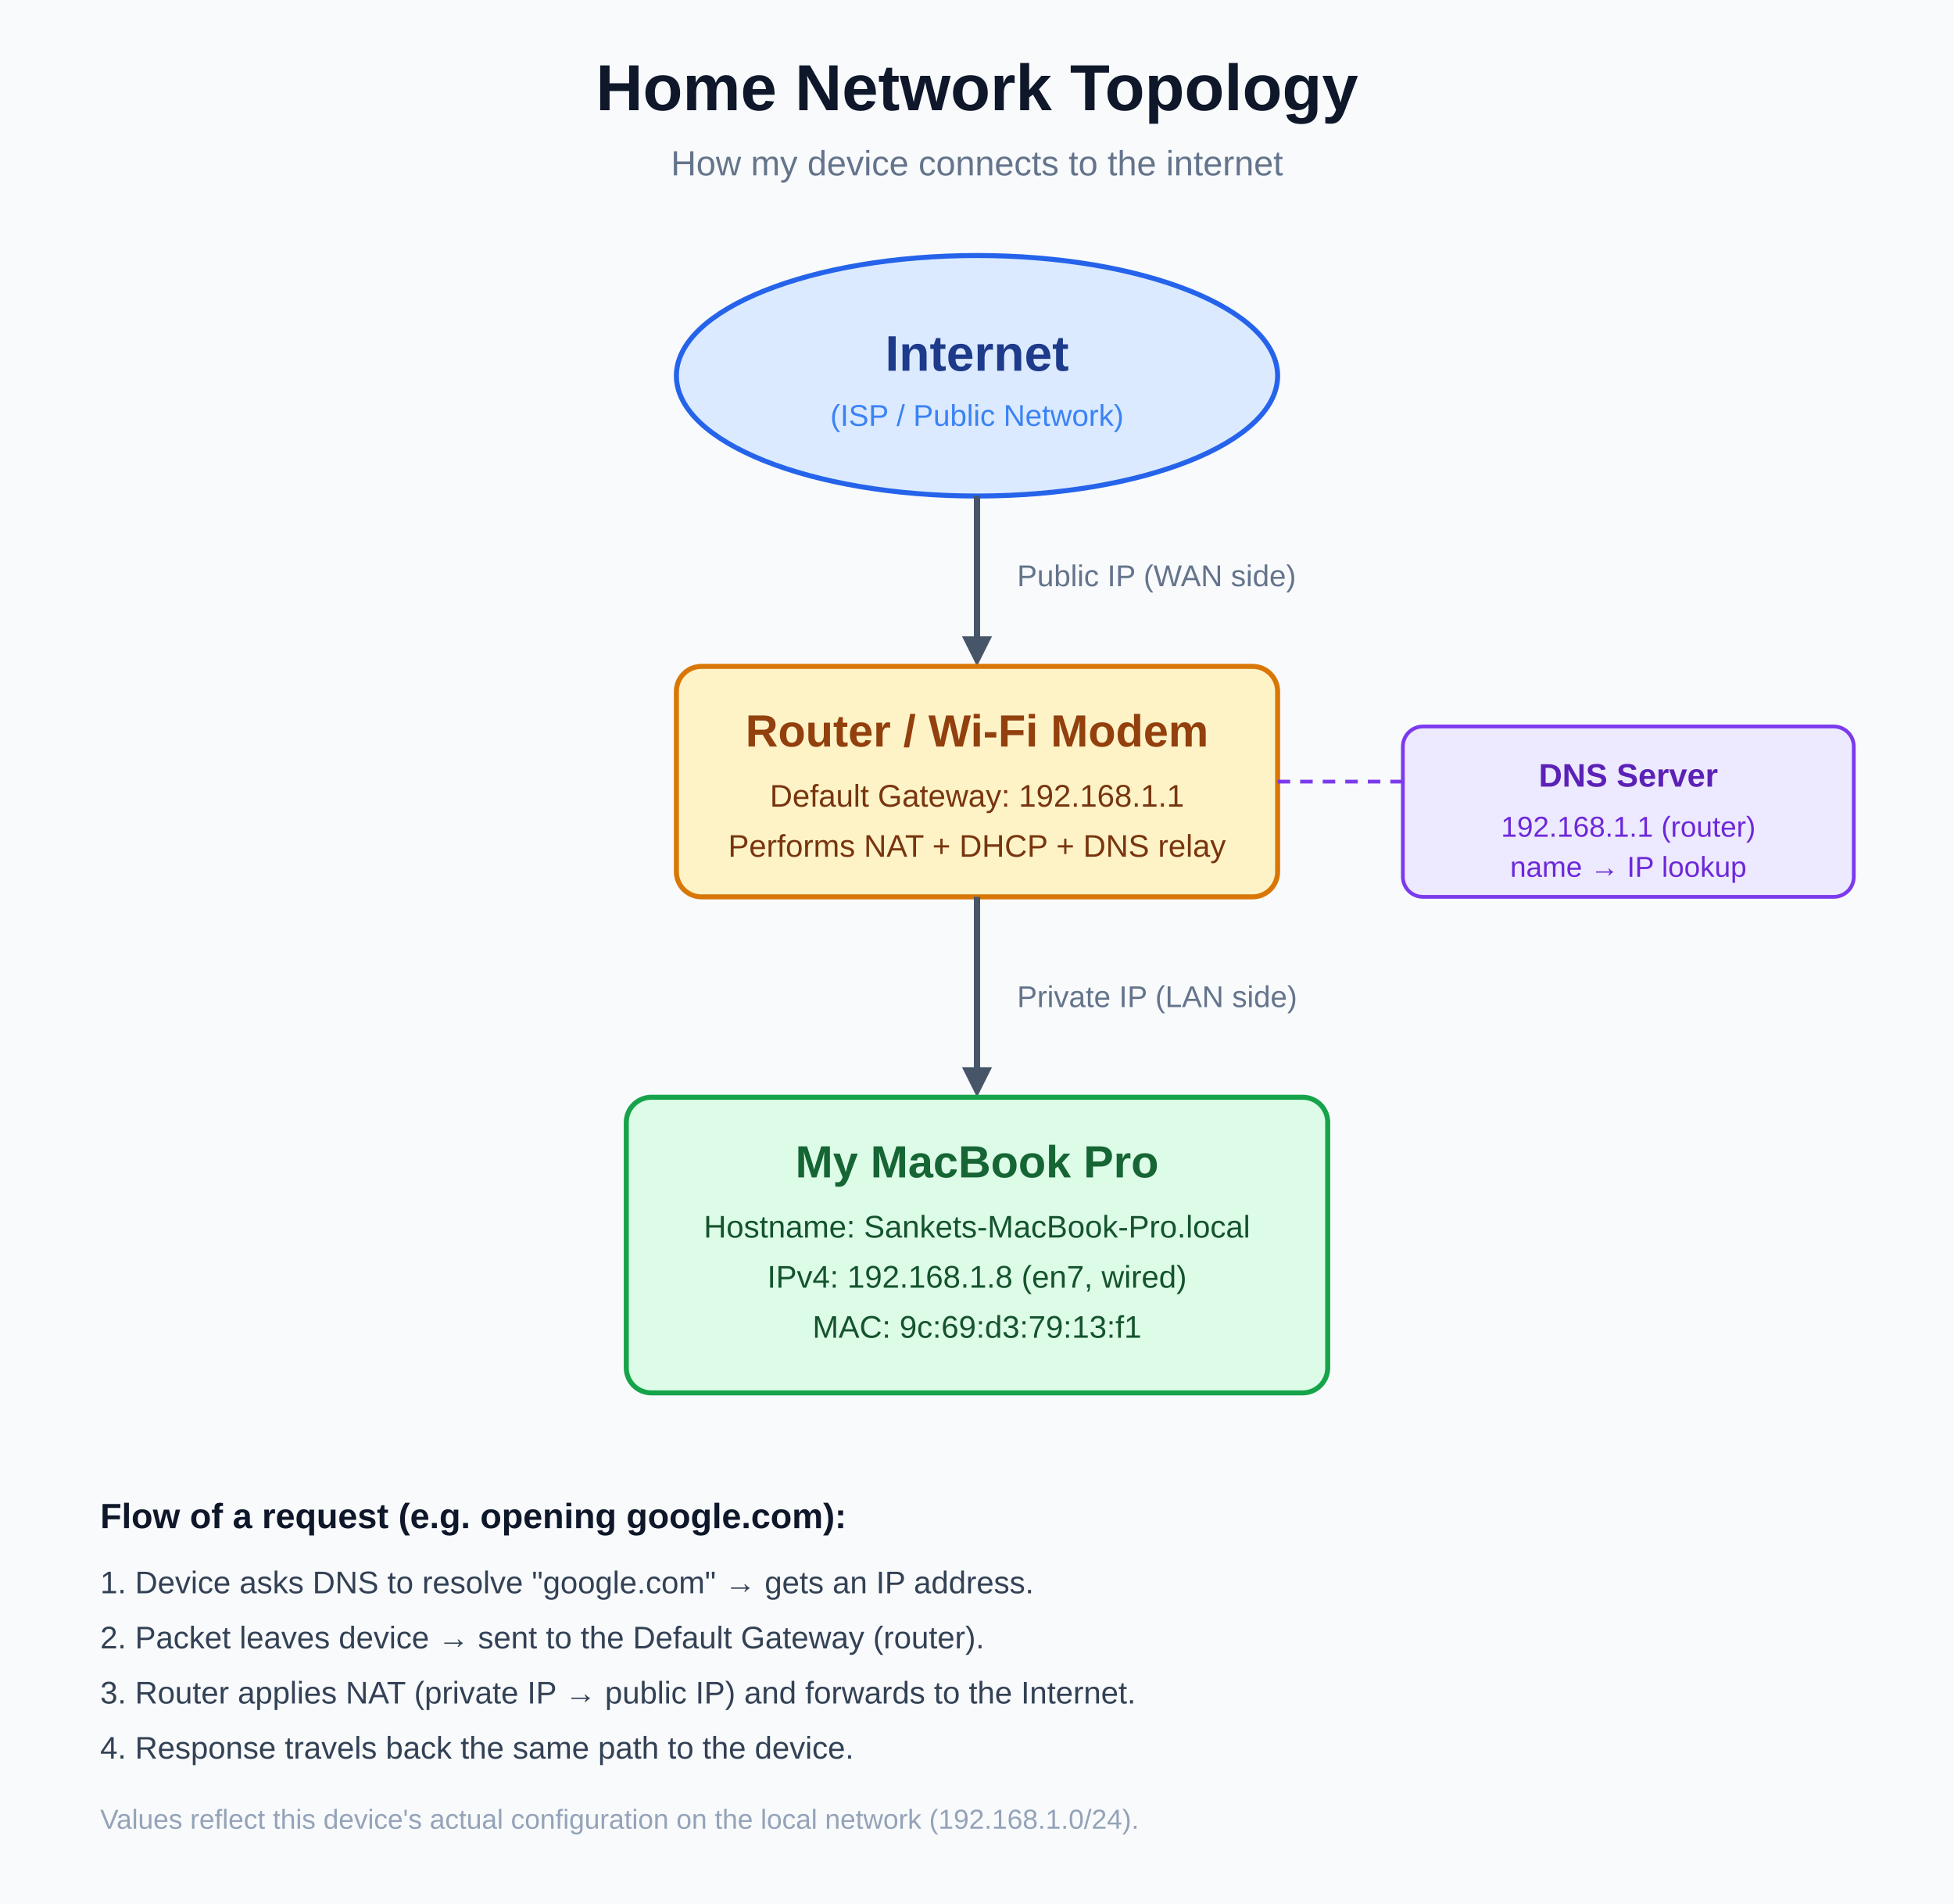
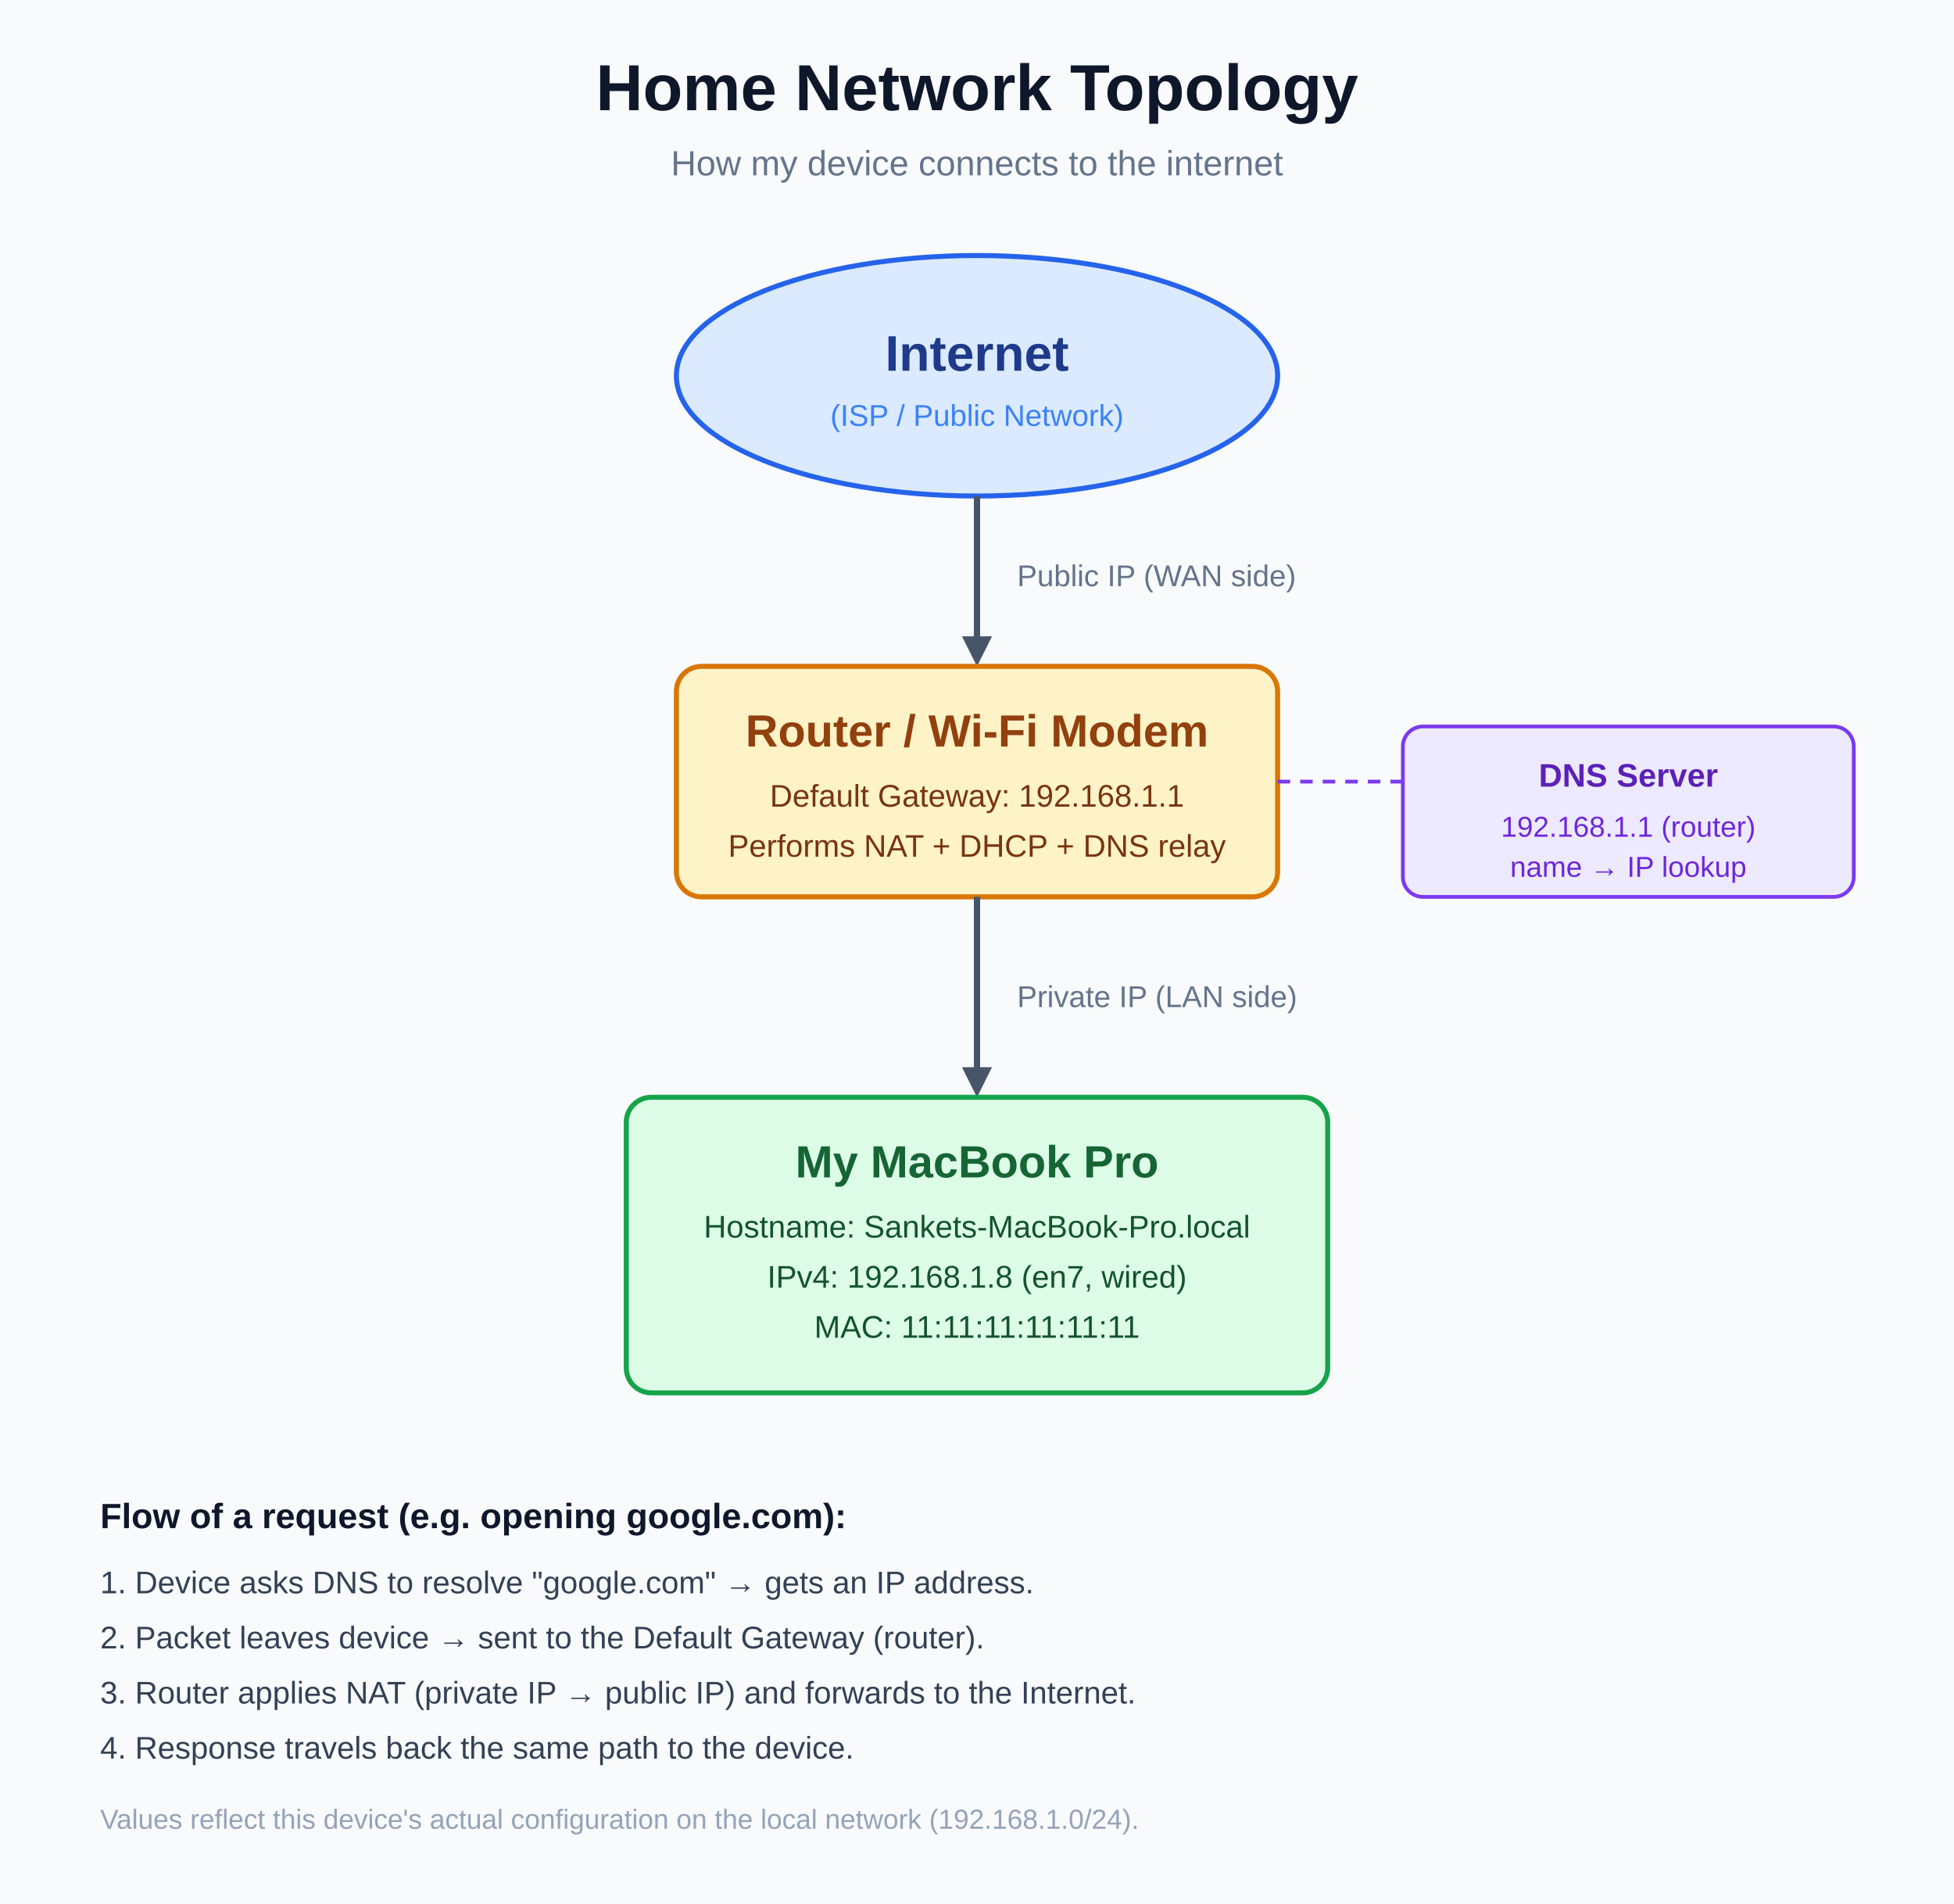
<svg xmlns="http://www.w3.org/2000/svg" viewBox="0 0 780 760" font-family="Segoe UI, Arial, sans-serif">
  <rect width="780" height="760" fill="#f8fafc" />
  <text x="390" y="44" text-anchor="middle" font-size="26" font-weight="700" fill="#0f172a">Home Network Topology</text>
  <text x="390" y="70" text-anchor="middle" font-size="14" fill="#64748b">How my device connects to the internet</text>
  <g>
    <ellipse cx="390" cy="150" rx="120" ry="48" fill="#dbeafe" stroke="#2563eb" stroke-width="2" />
    <text x="390" y="148" text-anchor="middle" font-size="20" font-weight="700" fill="#1e3a8a">Internet</text>
    <text x="390" y="170" text-anchor="middle" font-size="12" fill="#3b82f6">(ISP / Public Network)</text>
  </g>
  <line x1="390" y1="198" x2="390" y2="258" stroke="#475569" stroke-width="2.5" />
  <polygon points="390,266 384,254 396,254" fill="#475569" />
  <text x="406" y="234" font-size="12" fill="#64748b">Public IP (WAN side)</text>
  <g>
    <rect x="270" y="266" width="240" height="92" rx="10" fill="#fef3c7" stroke="#d97706" stroke-width="2" />
    <text x="390" y="298" text-anchor="middle" font-size="18" font-weight="700" fill="#92400e">Router / Wi-Fi Modem</text>
    <text x="390" y="322" text-anchor="middle" font-size="12.5" fill="#78350f">Default Gateway: 192.168.1.1</text>
    <text x="390" y="342" text-anchor="middle" font-size="12.5" fill="#78350f">Performs NAT + DHCP + DNS relay</text>
  </g>
  <line x1="390" y1="358" x2="390" y2="430" stroke="#475569" stroke-width="2.5" />
  <polygon points="390,438 384,426 396,426" fill="#475569" />
  <text x="406" y="402" font-size="12" fill="#64748b">Private IP (LAN side)</text>
  <g>
    <rect x="250" y="438" width="280" height="118" rx="10" fill="#dcfce7" stroke="#16a34a" stroke-width="2" />
    <text x="390" y="470" text-anchor="middle" font-size="18" font-weight="700" fill="#166534">My MacBook Pro</text>
    <text x="390" y="494" text-anchor="middle" font-size="12.5" fill="#14532d">Hostname: Sankets-MacBook-Pro.local</text>
    <text x="390" y="514" text-anchor="middle" font-size="12.5" fill="#14532d">IPv4: 192.168.1.8  (en7, wired)</text>
-     <text x="390" y="534" text-anchor="middle" font-size="12.5" fill="#14532d">MAC: 9c:69:d3:79:13:f1</text>
+     <text x="390" y="534" text-anchor="middle" font-size="12.5" fill="#14532d">MAC: 11:11:11:11:11:11</text>
  </g>
  <g>
    <rect x="560" y="290" width="180" height="68" rx="8" fill="#ede9fe" stroke="#7c3aed" stroke-width="1.5" />
    <text x="650" y="314" text-anchor="middle" font-size="13" font-weight="700" fill="#5b21b6">DNS Server</text>
    <text x="650" y="334" text-anchor="middle" font-size="11.5" fill="#6d28d9">192.168.1.1 (router)</text>
    <text x="650" y="350" text-anchor="middle" font-size="11.5" fill="#6d28d9">name → IP lookup</text>
  </g>
  <line x1="510" y1="312" x2="560" y2="312" stroke="#7c3aed" stroke-width="1.5" stroke-dasharray="5,4" />
  <g>
    <text x="40" y="610" font-size="14" font-weight="700" fill="#0f172a">Flow of a request (e.g. opening google.com):</text>
    <text x="40" y="636" font-size="12.5" fill="#334155">1. Device asks DNS to resolve "google.com" → gets an IP address.</text>
    <text x="40" y="658" font-size="12.5" fill="#334155">2. Packet leaves device → sent to the Default Gateway (router).</text>
    <text x="40" y="680" font-size="12.5" fill="#334155">3. Router applies NAT (private IP → public IP) and forwards to the Internet.</text>
    <text x="40" y="702" font-size="12.5" fill="#334155">4. Response travels back the same path to the device.</text>
    <text x="40" y="730" font-size="11" fill="#94a3b8">Values reflect this device's actual configuration on the local network (192.168.1.0/24).</text>
  </g>
</svg>
